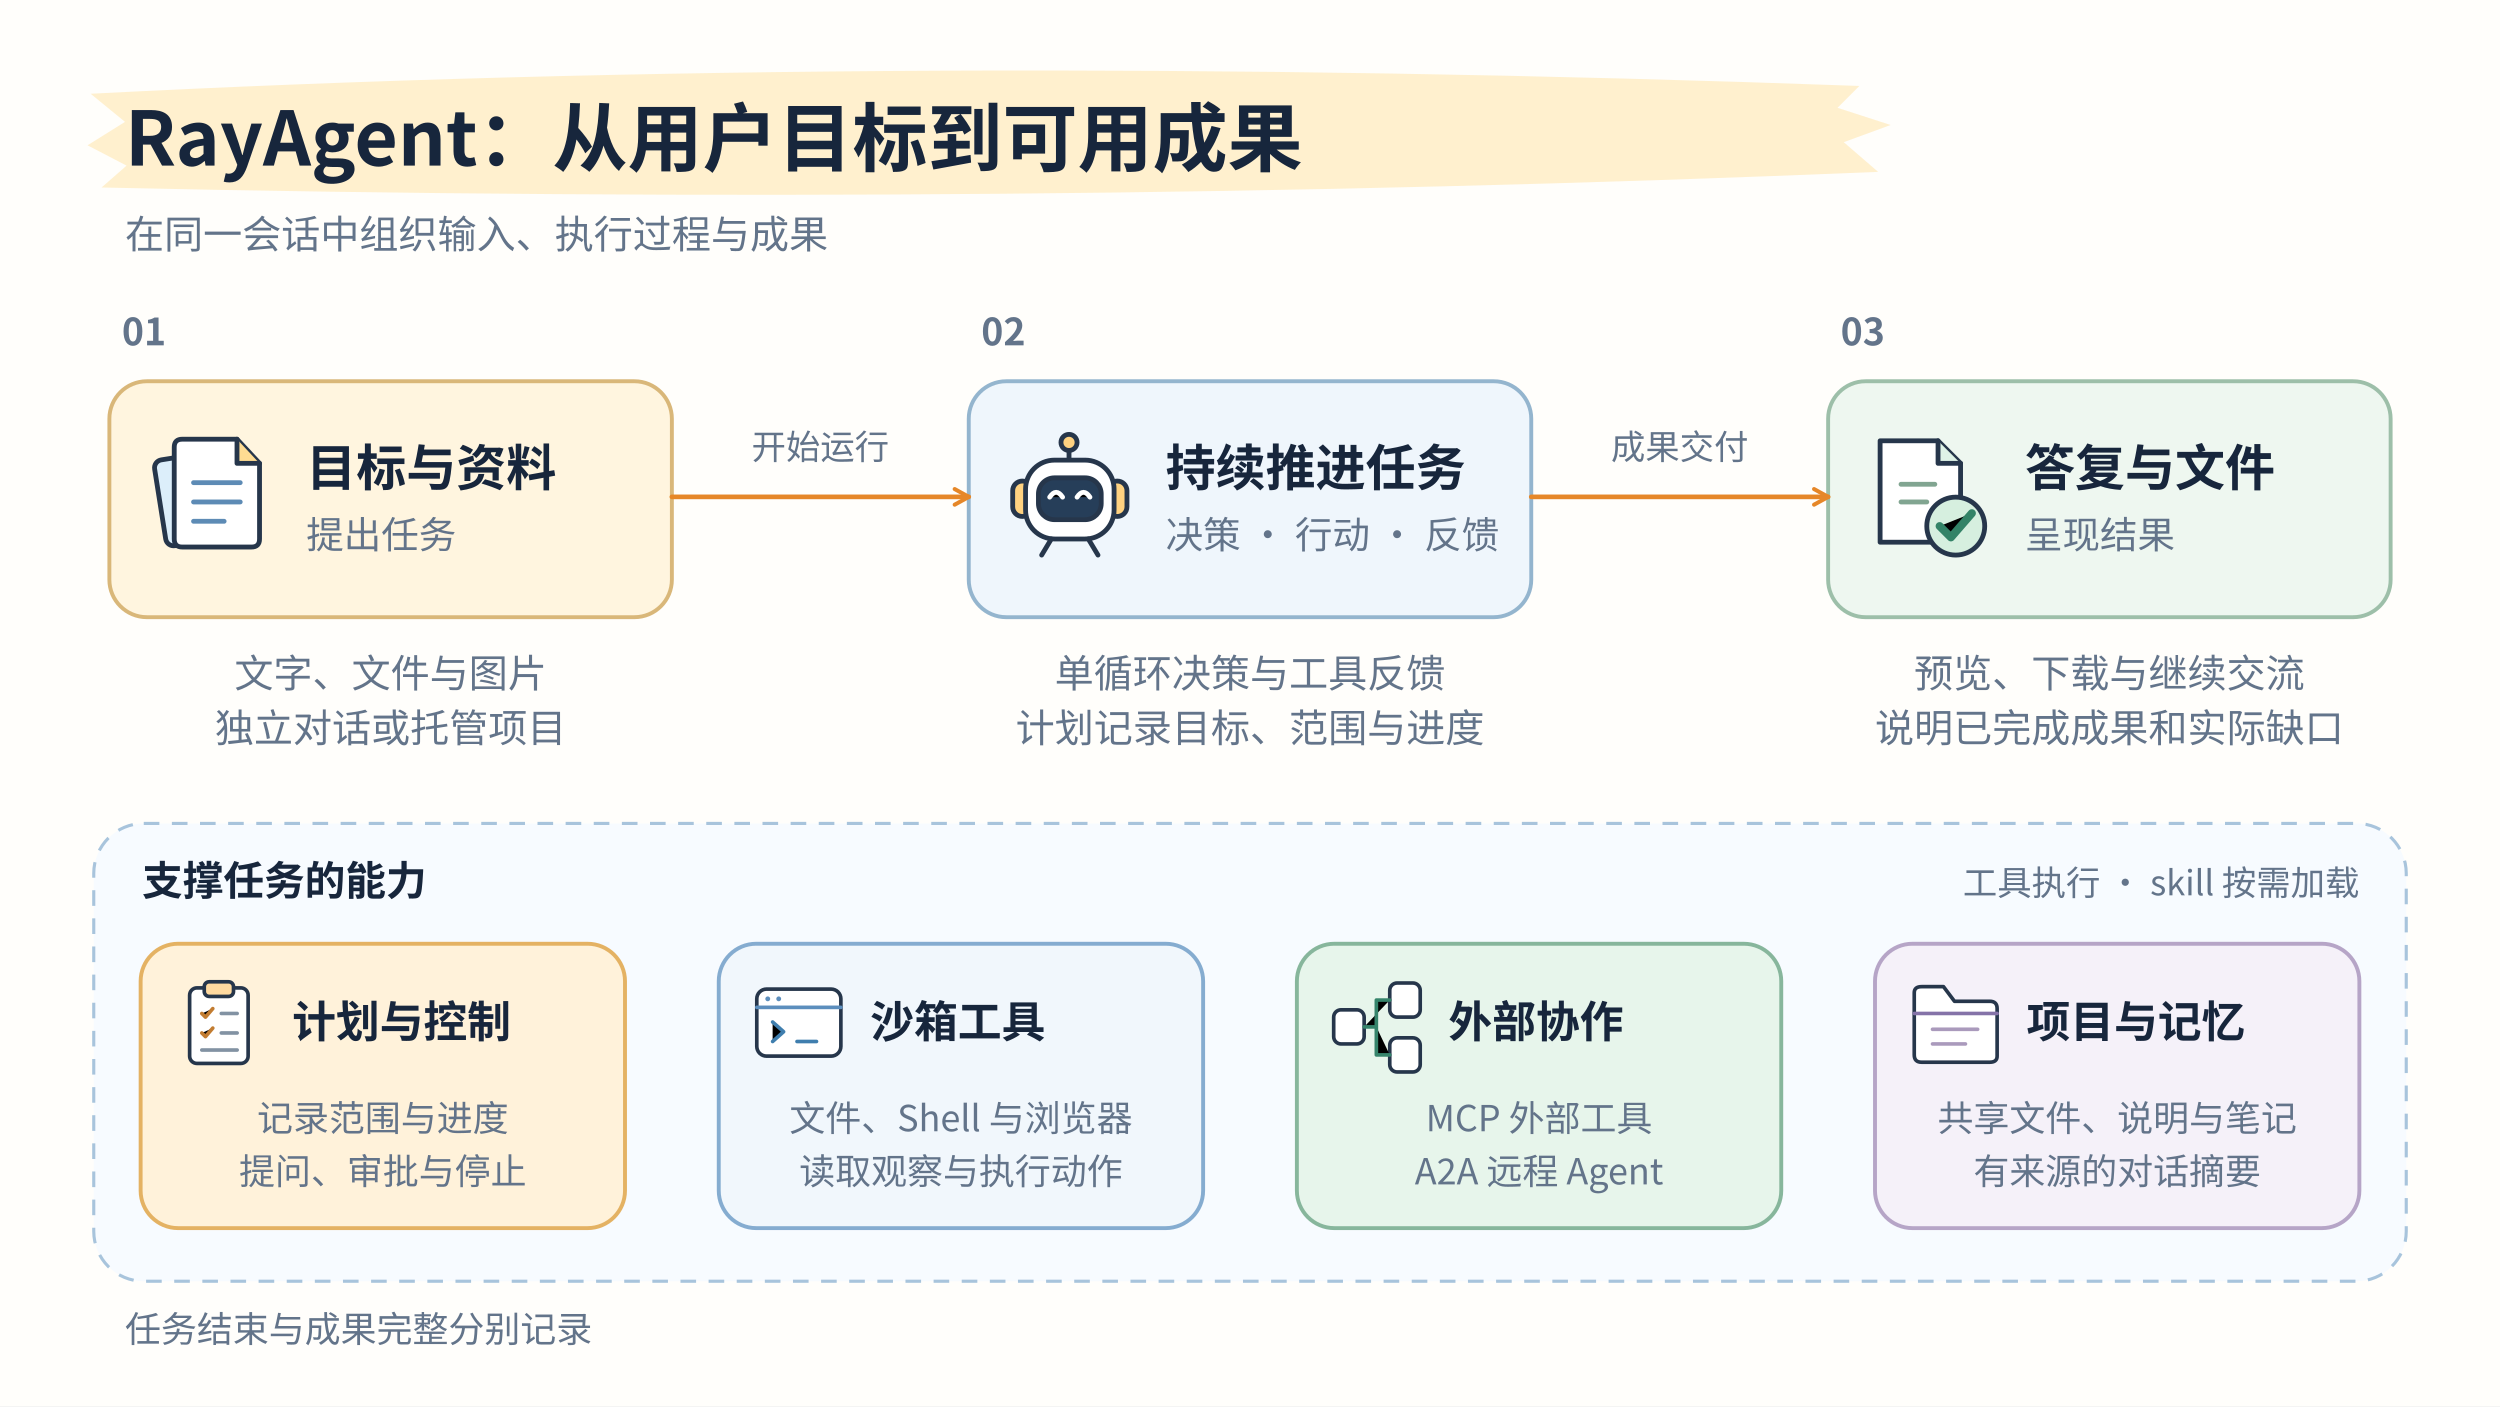
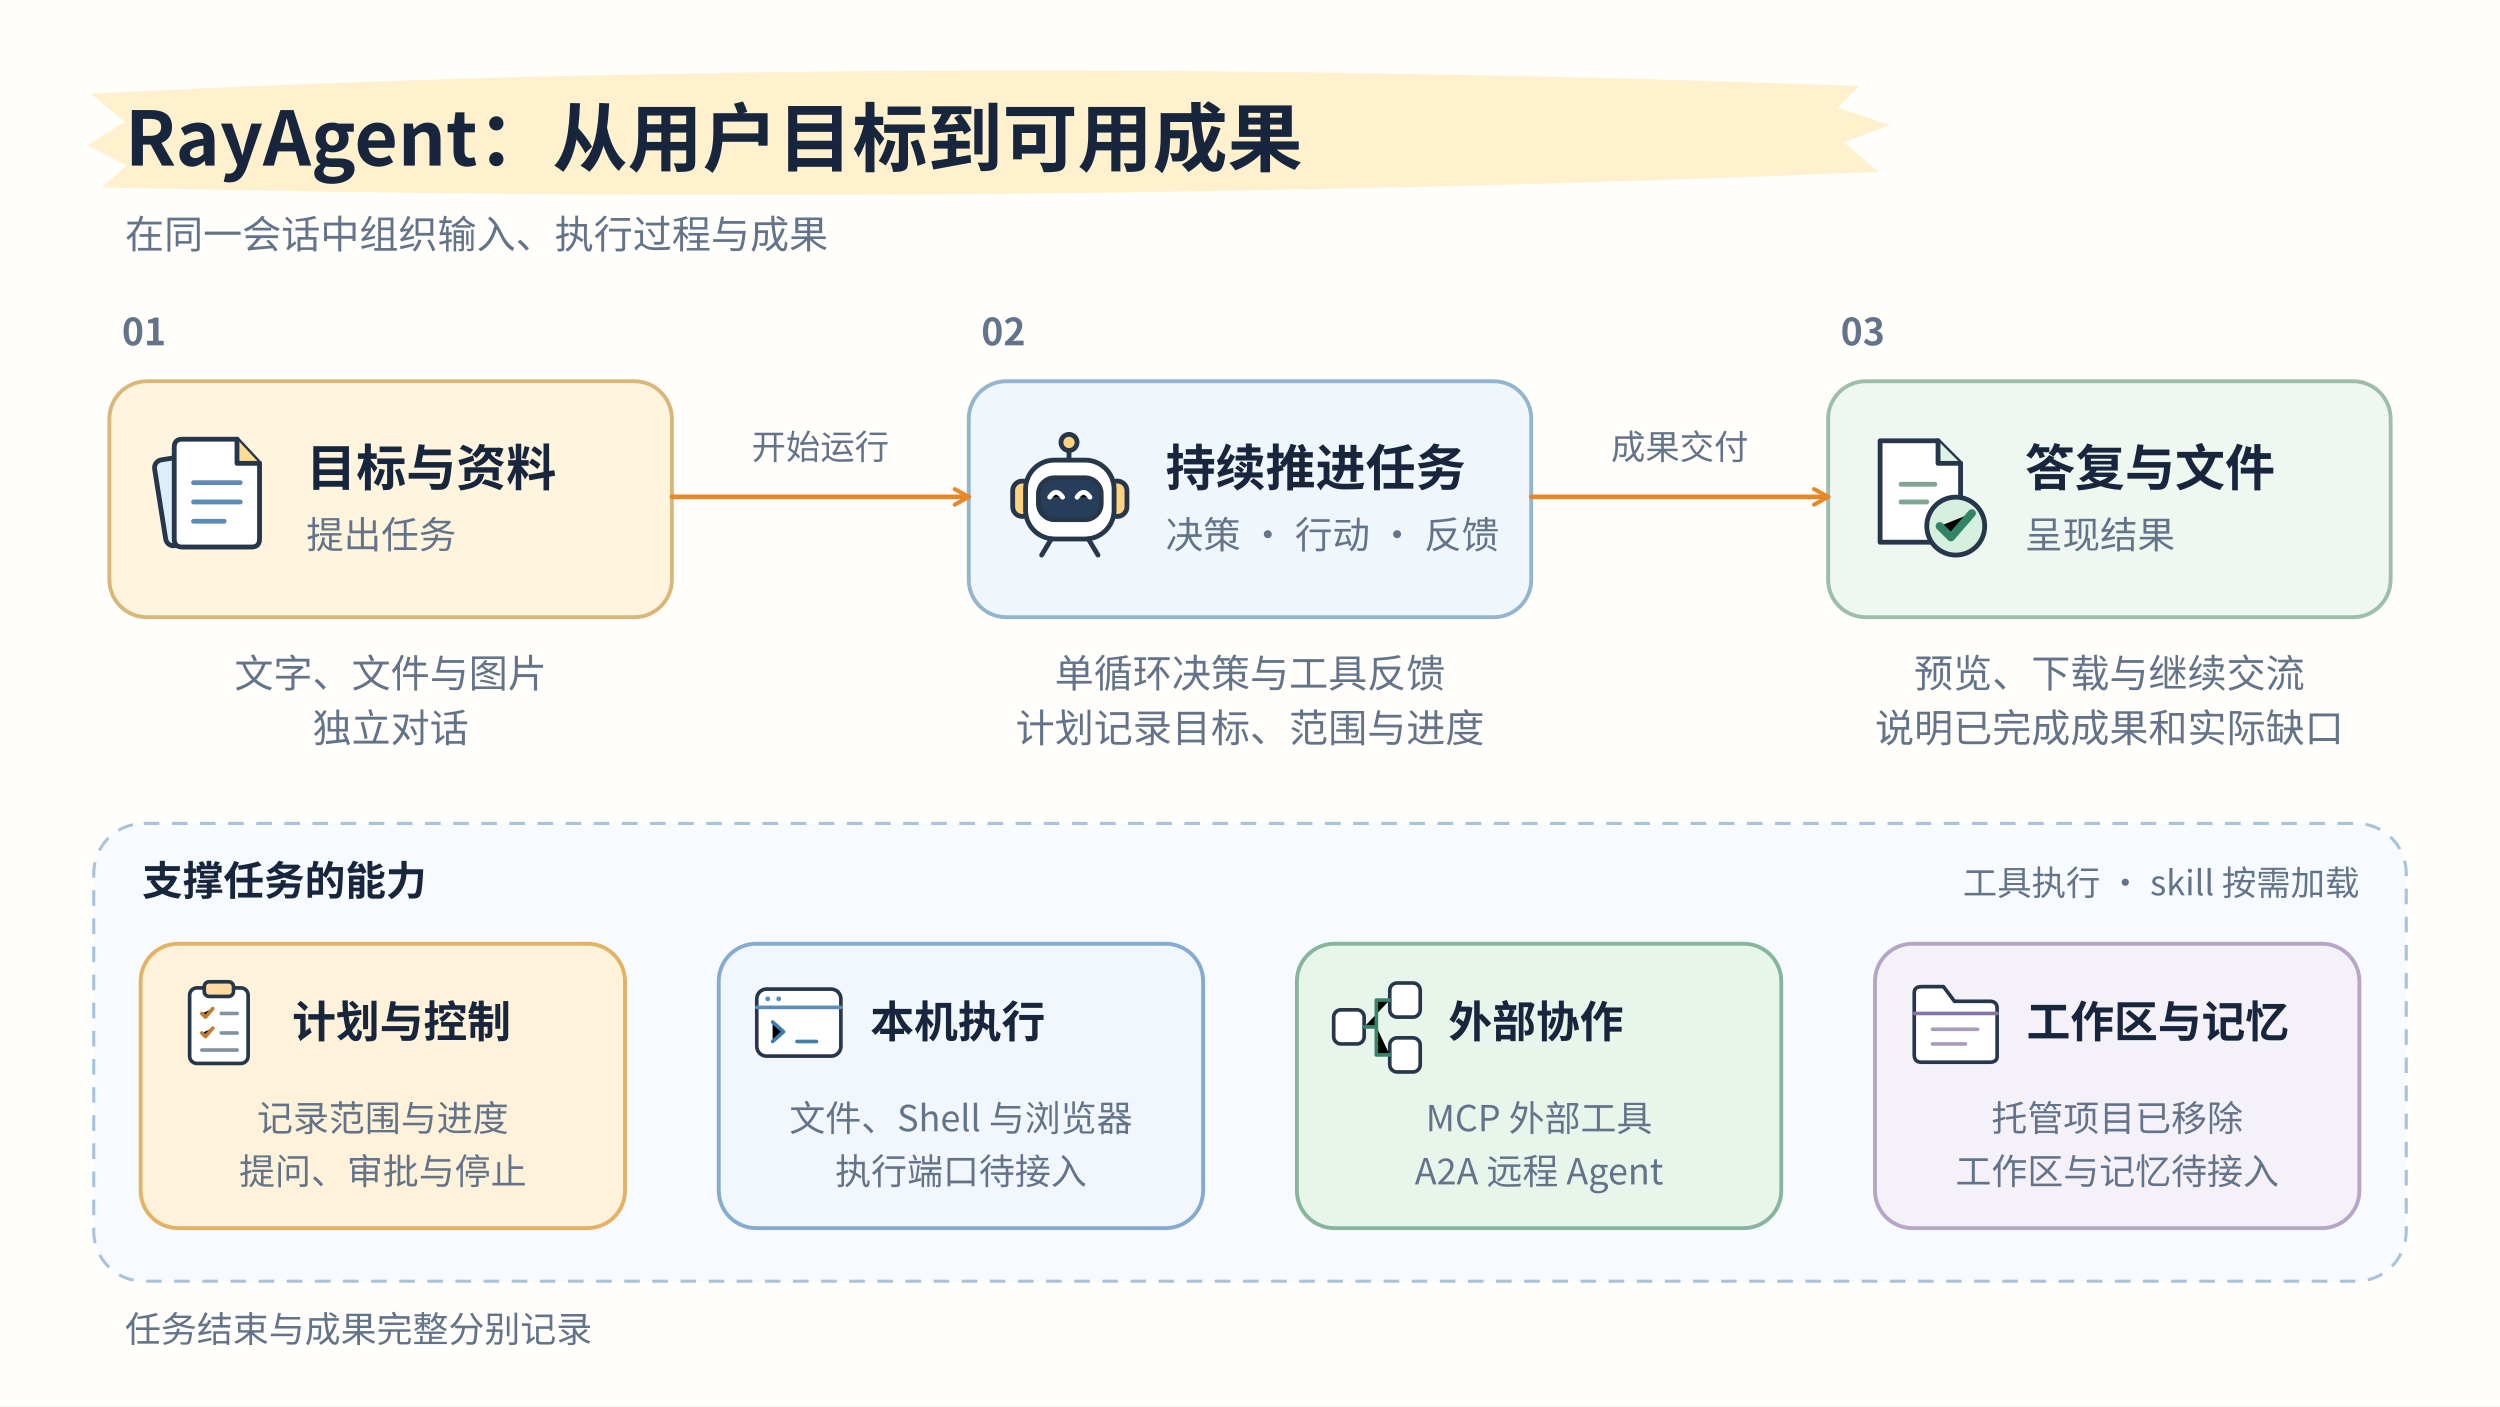
<svg xmlns="http://www.w3.org/2000/svg" width="1600" height="900" viewBox="0 0 1600 900" role="img" aria-labelledby="title desc" data-generator="fireworks-tech-graph" data-quality-profile="showcase">
  <style>text { font-family: 'PingFang SC','Hiragino Sans GB','Noto Sans CJK SC','Noto Sans SC','Source Han Sans SC','Songti SC','Microsoft YaHei','Helvetica Neue',Helvetica,Arial,sans-serif; fill:#17263c; } .sub { fill:#63748a; } </style>
  <defs>
    <marker id="arrow" markerUnits="userSpaceOnUse" markerWidth="14" markerHeight="14" refX="12" refY="7" orient="auto">
      <path d="M3 2L12 7L3 12" fill="none" stroke="#e68728" stroke-width="2.6" stroke-linecap="round" stroke-linejoin="round" />
    </marker>
  </defs>
  <rect width="1600" height="900" fill="#fffefb" />
  <path d="M58 60 Q580 33 1190 55 L1176 69 L1210 80 L1180 91 L1202 110 Q650 133 65 120 L81 106 L56 93 L80 78Z" fill="#fff0ce" />
  <text x="80" y="106" font-size="48" font-weight="700" data-graph-role="label">RayAgent：从用户目标到可用成果</text>
  <text x="80" y="159" font-size="25" class="sub" data-graph-role="label">在同一会话中组织输入、执行过程与成果</text>
  <text x="78" y="221" font-size="24" font-weight="700" text-anchor="start" class="sub" data-graph-role="label">01</text>
  <rect x="70" y="244" width="360" height="151" rx="24" fill="#fff5df" stroke="#d9b779" stroke-width="2.5" data-graph-role="node" id="node-1" />
  <g transform="translate(94 278) scale(1.03)" stroke="#26364b" stroke-width="3" stroke-linecap="round" stroke-linejoin="round">
    <rect x="8" y="13" width="42" height="54" rx="5" fill="#dceefa" transform="rotate(-9 29 40)" />
    <path d="M22 3H56L70 18V65Q70 70 65 70H22Q17 70 17 65V8Q17 3 22 3Z" fill="#fff" />
    <path d="M56 3V18H70" fill="#ffdc92" />
    <path d="M29 30H58M29 42H58M29 54H48" stroke="#5d8bb5" />
  </g>
  <text x="196" y="311" font-size="32" font-weight="700" text-anchor="start" class="" data-graph-role="decoration" data-owner="node-1">目标与资料</text>
  <text x="196" y="351" font-size="24" font-weight="400" text-anchor="start" class="sub" data-graph-role="decoration" data-owner="node-1">提出任务</text>
  <text x="250" y="440" font-size="25" font-weight="400" text-anchor="middle" class="sub" data-graph-role="label">文字、文件与图片</text>
-   <text x="250" y="475" font-size="25" font-weight="400" text-anchor="middle" class="sub" data-graph-role="label">独立对话或托管项目</text>
+   <text x="250" y="475" font-size="25" font-weight="400" text-anchor="middle" class="sub" data-graph-role="label">独立对话</text>
  <text x="628" y="221" font-size="24" font-weight="700" text-anchor="start" class="sub" data-graph-role="label">02</text>
  <rect x="620" y="244" width="360" height="151" rx="24" fill="#eff6fc" stroke="#94b5ce" stroke-width="2.5" data-graph-role="node" id="node-2" />
  <g transform="translate(644 278) scale(1.03)" stroke="#26364b" stroke-width="3" stroke-linecap="round" stroke-linejoin="round">
    <path d="M39 16V7" />
    <circle cx="39" cy="5" r="5" fill="#ffd280" />
    <rect x="4" y="29" width="12" height="22" rx="6" fill="#ffd280" />
    <rect x="63" y="29" width="12" height="22" rx="6" fill="#ffd280" />
    <rect x="12" y="16" width="55" height="49" rx="18" fill="#fff" />
    <rect x="20" y="27" width="39" height="26" rx="10" fill="#263e59" />
    <path d="M27 39Q31 33 35 39M44 39Q48 33 52 39" stroke="#fff" />
    <path d="M28 65L22 75M51 65L57 75" />
  </g>
  <text x="746" y="311" font-size="32" font-weight="700" text-anchor="start" class="" data-graph-role="decoration" data-owner="node-2">持续推进任务</text>
  <text x="746" y="351" font-size="24" font-weight="400" text-anchor="start" class="sub" data-graph-role="decoration" data-owner="node-2">决策 · 行动 · 反馈</text>
  <text x="800" y="440" font-size="25" font-weight="400" text-anchor="middle" class="sub" data-graph-role="label">单循环决策与工具反馈</text>
  <text x="800" y="475" font-size="25" font-weight="400" text-anchor="middle" class="sub" data-graph-role="label">计划记录目标、范围与进度</text>
  <text x="1178" y="221" font-size="24" font-weight="700" text-anchor="start" class="sub" data-graph-role="label">03</text>
  <rect x="1170" y="244" width="360" height="151" rx="24" fill="#eef7f0" stroke="#9dbfa9" stroke-width="2.5" data-graph-role="node" id="node-3" />
  <g transform="translate(1194 278) scale(1.03)" stroke="#26364b" stroke-width="3" stroke-linecap="round" stroke-linejoin="round">
    <path d="M9 4H45L59 18V67H9Z" fill="#fff" />
    <path d="M45 4V18H59" fill="#def2e6" />
    <path d="M22 31H43M22 42H38" stroke="#81a591" />
    <circle cx="56" cy="57" r="18" fill="#d6efdf" />
    <path d="M46 57L53 64L66 49" stroke="#338367" stroke-width="5" />
  </g>
  <text x="1296" y="311" font-size="32" font-weight="700" text-anchor="start" class="" data-graph-role="decoration" data-owner="node-3">答复与文件</text>
  <text x="1296" y="351" font-size="24" font-weight="400" text-anchor="start" class="sub" data-graph-role="decoration" data-owner="node-3">呈现结果</text>
  <text x="1350" y="440" font-size="25" font-weight="400" text-anchor="middle" class="sub" data-graph-role="label">预览、下载与继续交流</text>
  <text x="1350" y="475" font-size="25" font-weight="400" text-anchor="middle" class="sub" data-graph-role="label">说明已完成成果和实际缺口</text>
  <path d="M430 318H620" stroke="#e68728" stroke-width="3" fill="none" marker-end="url(#arrow)" stroke-linecap="round" stroke-linejoin="round" data-graph-role="edge" id="start-run" data-source="node-1" data-target="node-2" />
  <text x="525.0" y="294" font-size="22" font-weight="400" text-anchor="middle" class="sub" data-graph-role="label">开始运行</text>
  <path d="M980 318H1170" stroke="#e68728" stroke-width="3" fill="none" marker-end="url(#arrow)" stroke-linecap="round" stroke-linejoin="round" data-graph-role="edge" id="deliver" data-source="node-2" data-target="node-3" />
  <text x="1075.0" y="294" font-size="22" font-weight="400" text-anchor="middle" class="sub" data-graph-role="label">成果交付</text>
  <rect x="60" y="527" width="1480" height="293" rx="32" fill="#f7fbff" stroke="#a8c4dc" stroke-width="2" stroke-dasharray="10 8" />
  <text x="91" y="573" font-size="26" font-weight="700" text-anchor="start" class="" data-graph-role="label">支撑任务的能力</text>
  <text x="1510" y="573" font-size="22" font-weight="400" text-anchor="end" class="sub" data-graph-role="label">工具执行 · skill 按需加载</text>
  <rect x="90" y="604" width="310" height="182" rx="24" fill="#fff2da" stroke="#e4b263" stroke-width="2.5" data-graph-role="node" id="node-4" />
  <g transform="translate(112 626) scale(0.78)" stroke="#26364b" stroke-width="3" stroke-linecap="round" stroke-linejoin="round">
    <rect x="12" y="8" width="48" height="62" rx="6" fill="#fff" />
    <rect x="24" y="3" width="24" height="12" rx="4" fill="#ffdaa0" />
    <path d="M22 29L25 32L31 25M22 45L25 48L31 41" stroke="#c27c31" />
    <path d="M38 29H51M38 45H51M22 59H51" stroke="#8292a3" />
  </g>
  <text x="187" y="664" font-size="28" font-weight="700" text-anchor="start" class="" data-graph-role="decoration" data-owner="node-4">计划与控制</text>
  <text x="245" y="724" font-size="23" font-weight="400" text-anchor="middle" class="sub" data-graph-role="decoration" data-owner="node-4">记录范围与进度</text>
  <text x="245" y="758" font-size="23" font-weight="400" text-anchor="middle" class="sub" data-graph-role="decoration" data-owner="node-4">提问、审批与停止</text>
  <rect x="460" y="604" width="310" height="182" rx="24" fill="#f1f7fc" stroke="#85acd0" stroke-width="2.5" data-graph-role="node" id="node-5" />
  <g transform="translate(482 626) scale(0.78)" stroke="#26364b" stroke-width="3" stroke-linecap="round" stroke-linejoin="round">
    <rect x="3" y="9" width="69" height="55" rx="8" fill="#fff" />
    <path d="M3 24H72" stroke="#5c8ebd" />
    <circle cx="12" cy="17" r="2" fill="#5c8ebd" stroke="none" />
    <circle cx="21" cy="17" r="2" fill="#5c8ebd" stroke="none" />
    <path d="M16 36L25 44L16 52M36 52H52" stroke="#3f7eae" />
  </g>
-   <text x="557" y="664" font-size="28" font-weight="700" text-anchor="start" class="" data-graph-role="decoration" data-owner="node-5">沙箱工具</text>
+   <text x="557" y="664" font-size="28" font-weight="700" text-anchor="start" class="" data-graph-role="decoration" data-owner="node-5">本机执行</text>
  <text x="615" y="724" font-size="23" font-weight="400" text-anchor="middle" class="sub" data-graph-role="decoration" data-owner="node-5">文件、Shell 与浏览器</text>
-   <text x="615" y="758" font-size="23" font-weight="400" text-anchor="middle" class="sub" data-graph-role="decoration" data-owner="node-5">读取观察与执行动作</text>
+   <text x="615" y="758" font-size="23" font-weight="400" text-anchor="middle" class="sub" data-graph-role="decoration" data-owner="node-5">执行端口待接入</text>
  <rect x="830" y="604" width="310" height="182" rx="24" fill="#e7f5eb" stroke="#87b69c" stroke-width="2.5" data-graph-role="node" id="node-6" />
  <g transform="translate(852 626) scale(0.78)" stroke="#26364b" stroke-width="3" stroke-linecap="round" stroke-linejoin="round">
    <rect x="2" y="26" width="25" height="28" rx="6" fill="#fff" />
    <rect x="48" y="4" width="25" height="28" rx="6" fill="#fff" />
    <rect x="48" y="49" width="25" height="28" rx="6" fill="#fff" />
    <path d="M27 40H37V18H48M37 40V63H48" stroke="#36846b" />
  </g>
  <text x="927" y="664" font-size="28" font-weight="700" text-anchor="start" class="" data-graph-role="decoration" data-owner="node-6">外部协作</text>
  <text x="985" y="724" font-size="23" font-weight="400" text-anchor="middle" class="sub" data-graph-role="decoration" data-owner="node-6">MCP 外部工具</text>
  <text x="985" y="758" font-size="23" font-weight="400" text-anchor="middle" class="sub" data-graph-role="decoration" data-owner="node-6">A2A 远程 Agent</text>
  <rect x="1200" y="604" width="310" height="182" rx="24" fill="#f5f1f9" stroke="#b6a5c7" stroke-width="2.5" data-graph-role="node" id="node-7" />
  <g transform="translate(1222 626) scale(0.78)" stroke="#26364b" stroke-width="3" stroke-linecap="round" stroke-linejoin="round">
    <path d="M4 20V12Q4 7 10 7H28L37 19H66Q72 19 72 25V64Q72 69 66 69H10Q4 69 4 63Z" fill="#fff" />
    <path d="M4 29H72" stroke="#8573a8" />
    <path d="M19 42H56M19 54H46" stroke="#aa9abc" />
  </g>
-   <text x="1297" y="664" font-size="28" font-weight="700" text-anchor="start" class="" data-graph-role="decoration" data-owner="node-7">项目与记忆</text>
-   <text x="1355" y="724" font-size="23" font-weight="400" text-anchor="middle" class="sub" data-graph-role="decoration" data-owner="node-7">共享文件、说明与笔记</text>
-   <text x="1355" y="758" font-size="23" font-weight="400" text-anchor="middle" class="sub" data-graph-role="decoration" data-owner="node-7">有来源的对话摘要</text>
+   <text x="1297" y="664" font-size="28" font-weight="700" text-anchor="start" class="" data-graph-role="decoration" data-owner="node-7">工作区与记忆</text>
+   <text x="1355" y="724" font-size="23" font-weight="400" text-anchor="middle" class="sub" data-graph-role="decoration" data-owner="node-7">托管项目已移除</text>
+   <text x="1355" y="758" font-size="23" font-weight="400" text-anchor="middle" class="sub" data-graph-role="decoration" data-owner="node-7">工作区与记忆待接入</text>
  <text x="80" y="859" font-size="23" font-weight="400" text-anchor="start" class="sub" data-graph-role="label">任务结束与成果完整分别记录</text>
</svg>
